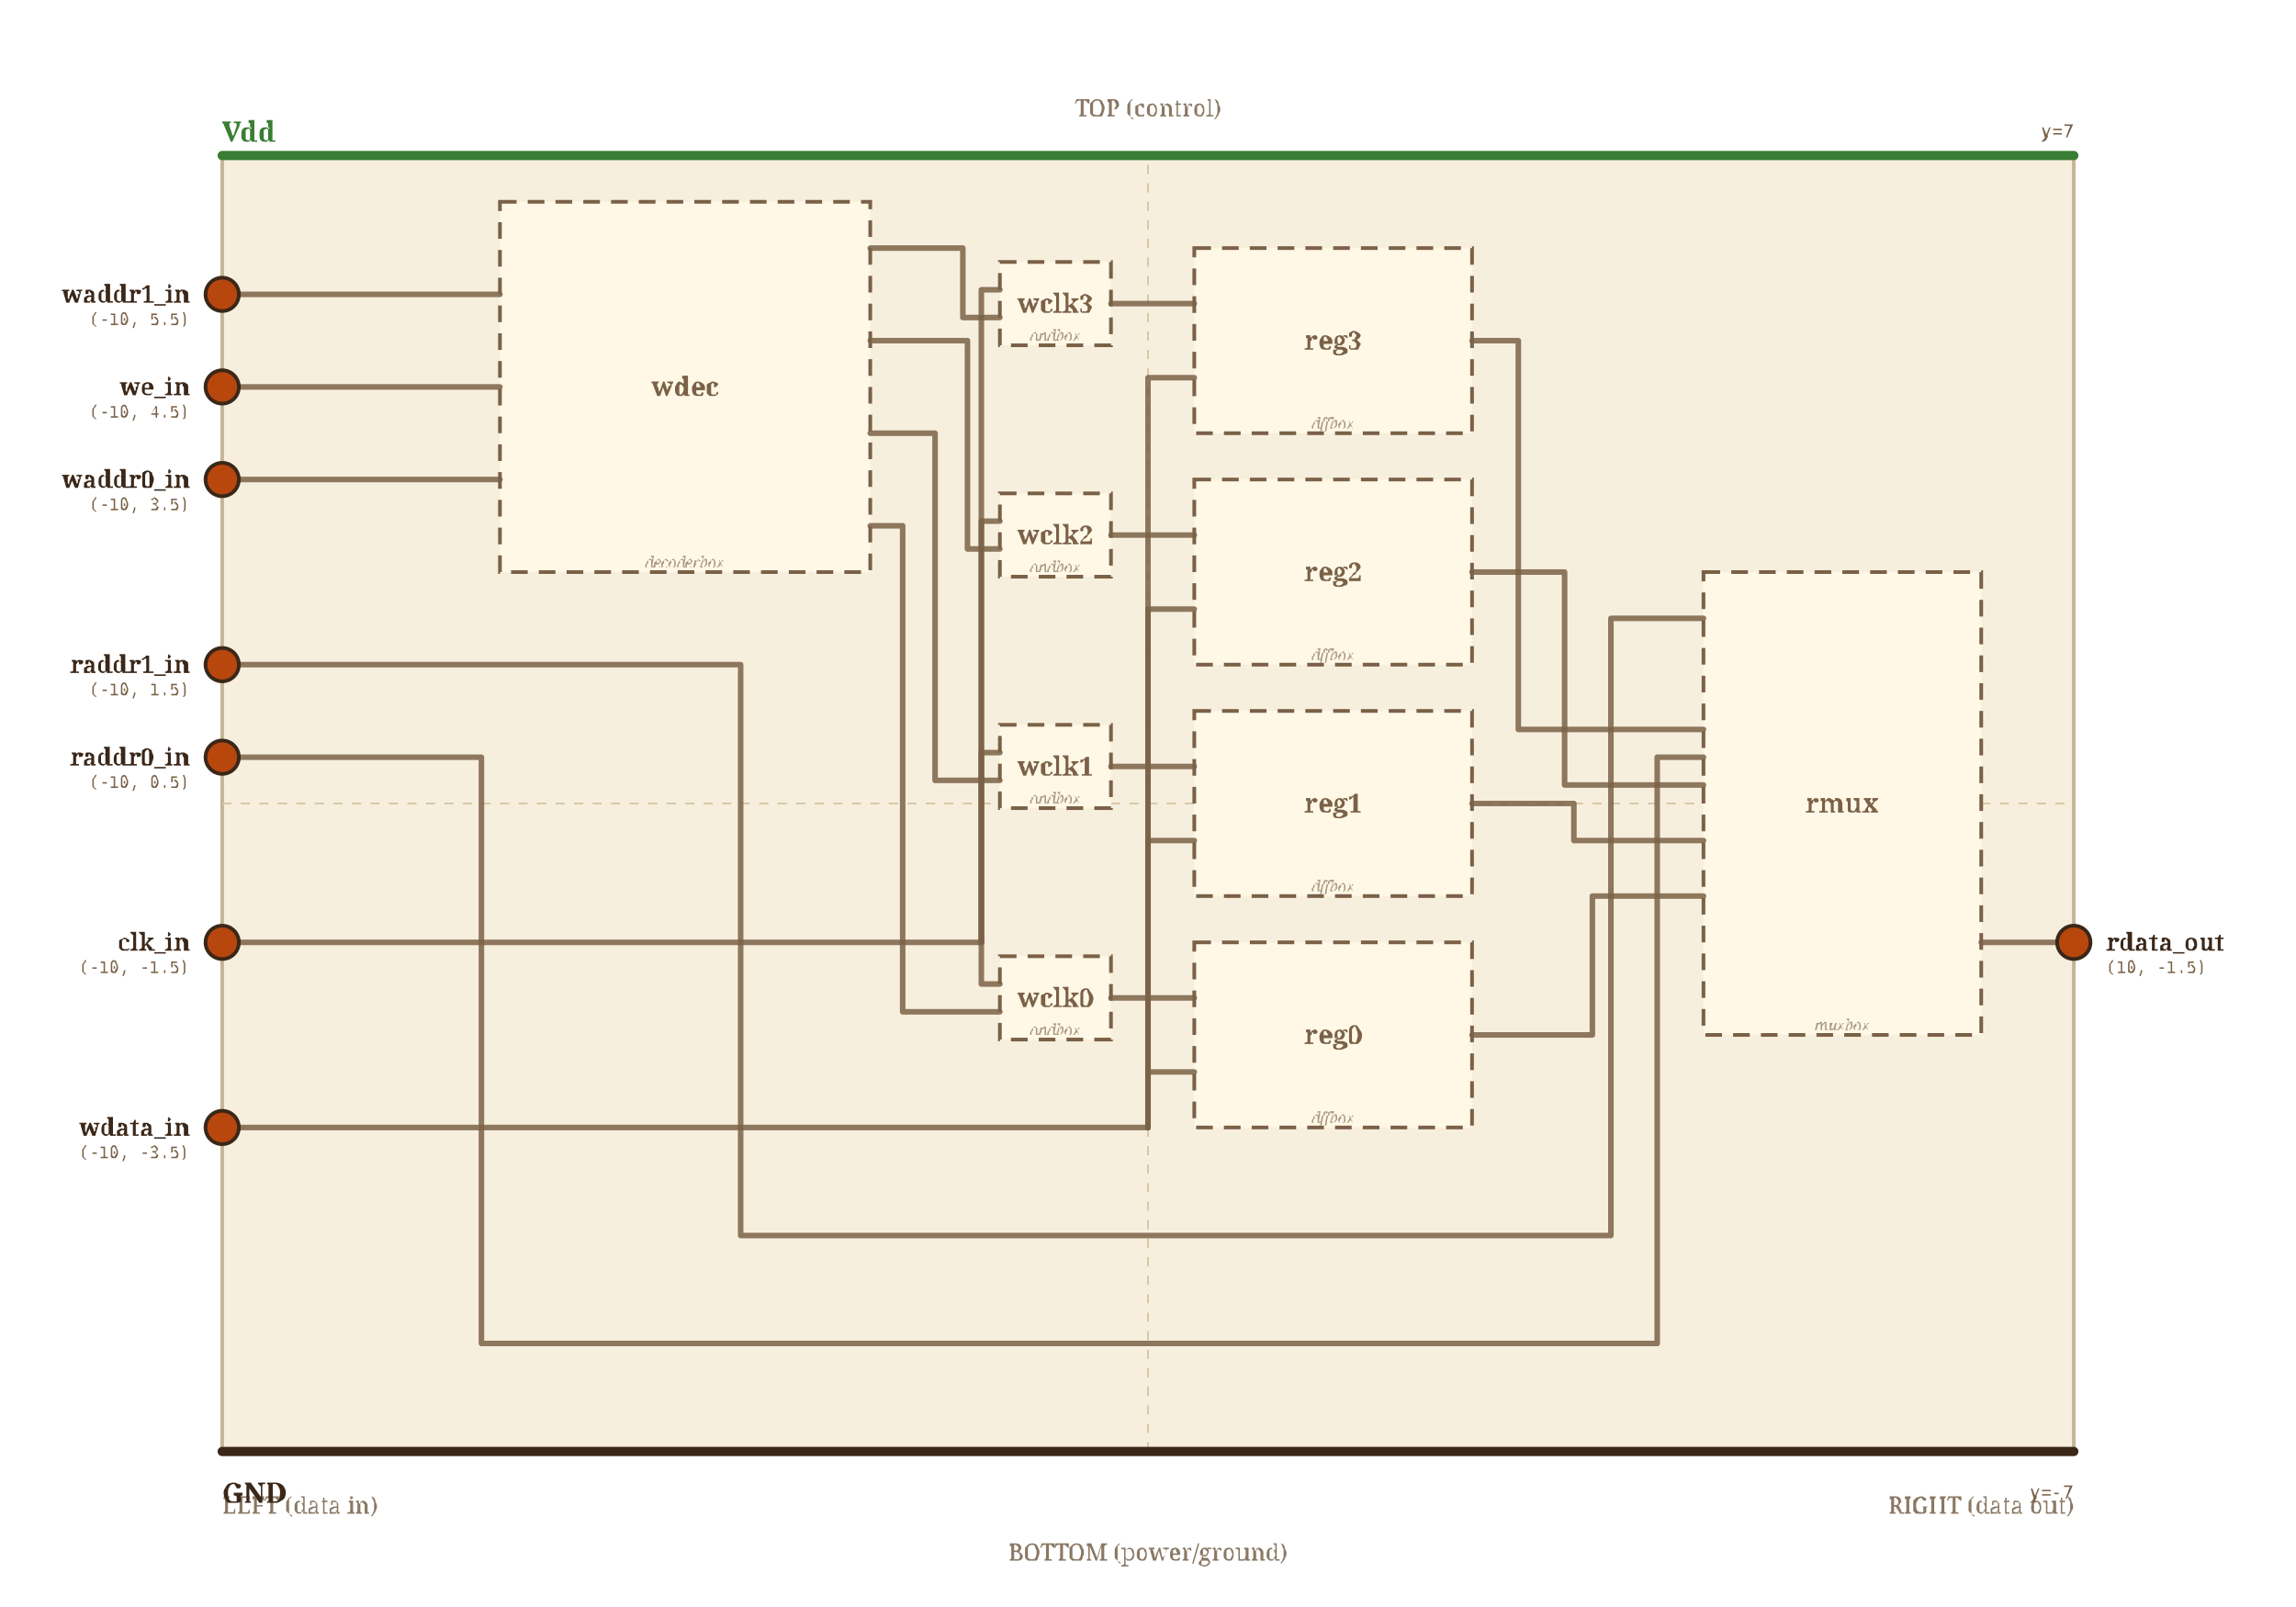
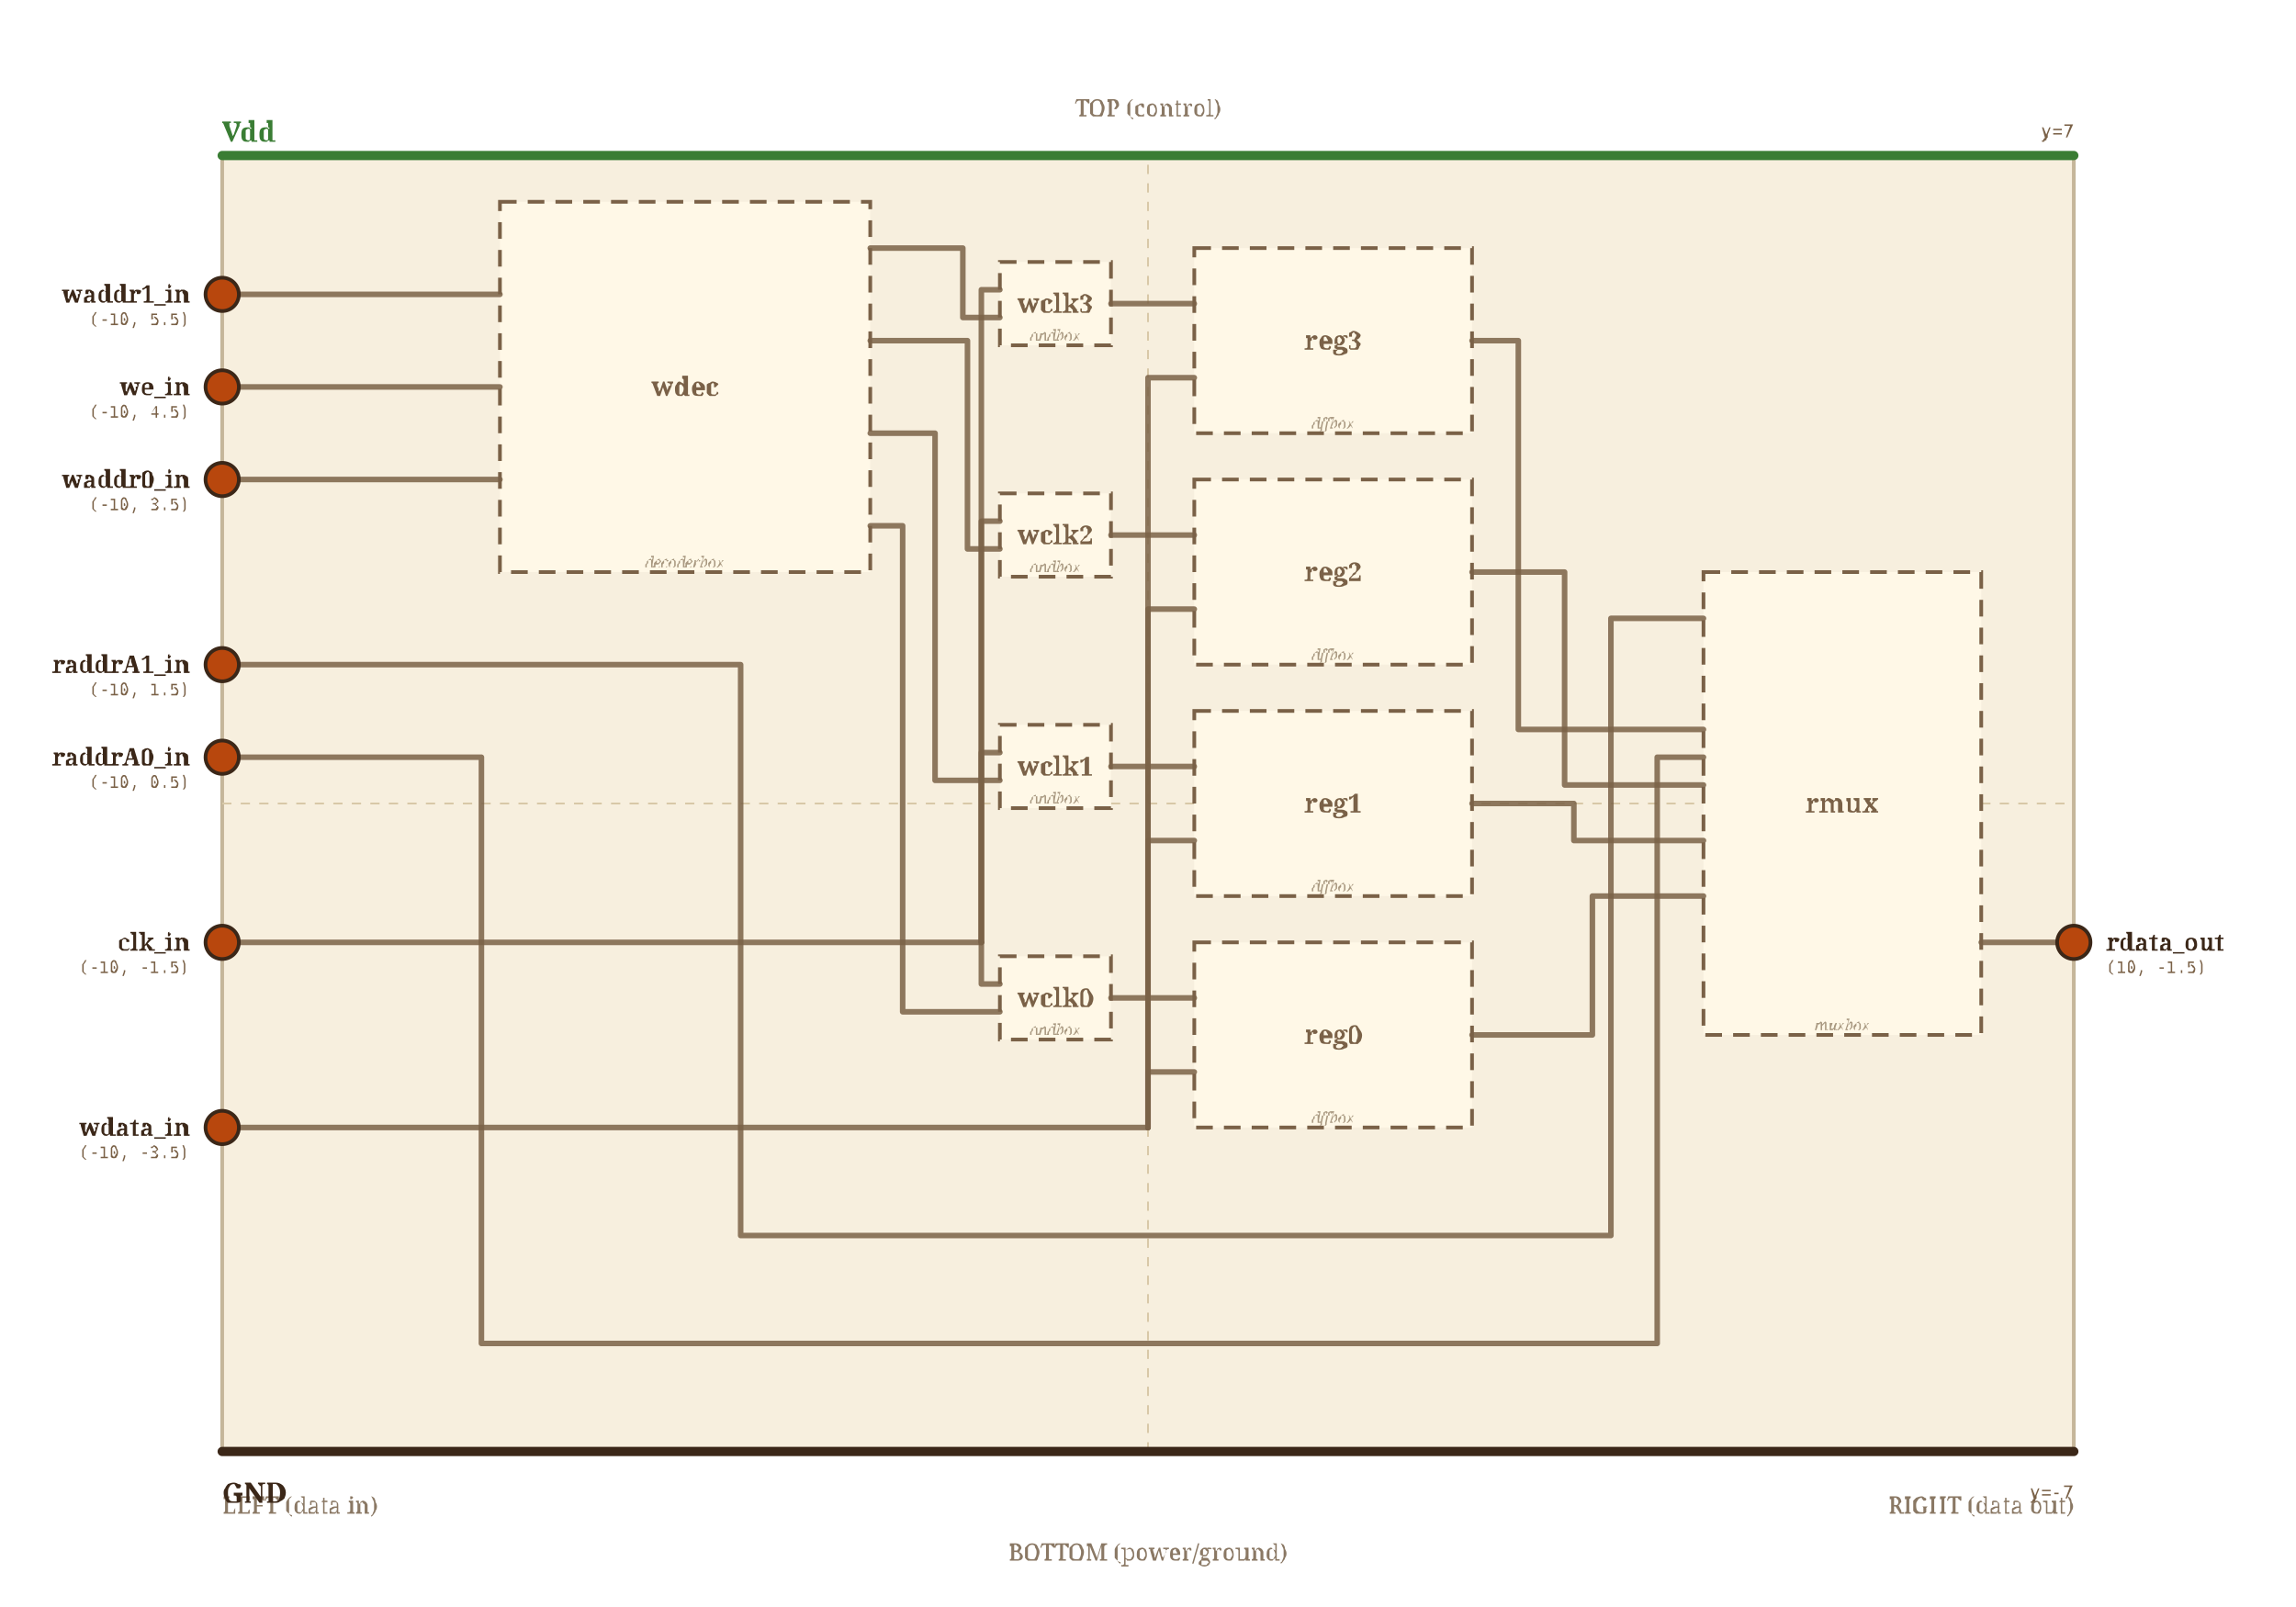
<svg xmlns="http://www.w3.org/2000/svg" viewBox="-12.4 -8.68 24.8 17.36" width="900" height="630">
  <rect x="-10" y="-7" width="20" height="14" fill="#f7efde" stroke="#c5b69a" stroke-width="0.04" />
  <line x1="0" y1="7" x2="0" y2="-7" stroke="#d8c8a8" stroke-width="0.02" stroke-dasharray="0.1,0.1" />
  <line x1="-10" y1="0" x2="10" y2="0" stroke="#d8c8a8" stroke-width="0.02" stroke-dasharray="0.1,0.1" />
  <text x="-10" y="7.672" font-size="0.25" fill="#8a7864" font-family="serif">LEFT (data in)</text>
  <text x="10" y="7.672" font-size="0.25" fill="#8a7864" font-family="serif" text-anchor="end">RIGHT (data out)</text>
  <text x="0" y="-7.42" font-size="0.25" fill="#8a7864" font-family="serif" text-anchor="middle">TOP (control)</text>
  <text x="0" y="8.176" font-size="0.25" fill="#8a7864" font-family="serif" text-anchor="middle">BOTTOM (power/ground)</text>
  <rect x="-7" y="-6.5" width="4" height="4" fill="#fff8e7" stroke="#7a6147" stroke-width="0.04" stroke-dasharray="0.18,0.12" />
  <text x="-5" y="-4.5" text-anchor="middle" dominant-baseline="middle" font-size="0.28" fill="#7a6147" font-family="serif" font-weight="bold">wdec</text>
  <text x="-5" y="-2.55" text-anchor="middle" dominant-baseline="alphabetic" font-size="0.16" fill="#a89880" font-family="serif" font-style="italic">decoderbox</text>
  <rect x="-1.6" y="-5.85" width="1.2" height="0.9" fill="#fff8e7" stroke="#7a6147" stroke-width="0.04" stroke-dasharray="0.18,0.12" />
  <text x="-1" y="-5.4" text-anchor="middle" dominant-baseline="middle" font-size="0.28" fill="#7a6147" font-family="serif" font-weight="bold">wclk3</text>
  <text x="-1" y="-5" text-anchor="middle" dominant-baseline="alphabetic" font-size="0.16" fill="#a89880" font-family="serif" font-style="italic">andbox</text>
  <rect x="-1.6" y="-3.35" width="1.2" height="0.9" fill="#fff8e7" stroke="#7a6147" stroke-width="0.04" stroke-dasharray="0.18,0.12" />
  <text x="-1" y="-2.9" text-anchor="middle" dominant-baseline="middle" font-size="0.28" fill="#7a6147" font-family="serif" font-weight="bold">wclk2</text>
  <text x="-1" y="-2.5" text-anchor="middle" dominant-baseline="alphabetic" font-size="0.16" fill="#a89880" font-family="serif" font-style="italic">andbox</text>
  <rect x="-1.6" y="-0.85" width="1.2" height="0.9" fill="#fff8e7" stroke="#7a6147" stroke-width="0.04" stroke-dasharray="0.18,0.12" />
  <text x="-1" y="-0.4" text-anchor="middle" dominant-baseline="middle" font-size="0.28" fill="#7a6147" font-family="serif" font-weight="bold">wclk1</text>
  <text x="-1" y="-1.3877787807814457e-17" text-anchor="middle" dominant-baseline="alphabetic" font-size="0.16" fill="#a89880" font-family="serif" font-style="italic">andbox</text>
  <rect x="-1.6" y="1.65" width="1.2" height="0.9" fill="#fff8e7" stroke="#7a6147" stroke-width="0.04" stroke-dasharray="0.18,0.12" />
  <text x="-1" y="2.1" text-anchor="middle" dominant-baseline="middle" font-size="0.28" fill="#7a6147" font-family="serif" font-weight="bold">wclk0</text>
  <text x="-1" y="2.5" text-anchor="middle" dominant-baseline="alphabetic" font-size="0.16" fill="#a89880" font-family="serif" font-style="italic">andbox</text>
  <rect x="0.5" y="-6" width="3" height="2" fill="#fff8e7" stroke="#7a6147" stroke-width="0.04" stroke-dasharray="0.18,0.12" />
  <text x="2" y="-5" text-anchor="middle" dominant-baseline="middle" font-size="0.28" fill="#7a6147" font-family="serif" font-weight="bold">reg3</text>
  <text x="2" y="-4.05" text-anchor="middle" dominant-baseline="alphabetic" font-size="0.16" fill="#a89880" font-family="serif" font-style="italic">dffbox</text>
  <rect x="0.5" y="-3.5" width="3" height="2" fill="#fff8e7" stroke="#7a6147" stroke-width="0.04" stroke-dasharray="0.18,0.12" />
  <text x="2" y="-2.5" text-anchor="middle" dominant-baseline="middle" font-size="0.28" fill="#7a6147" font-family="serif" font-weight="bold">reg2</text>
  <text x="2" y="-1.55" text-anchor="middle" dominant-baseline="alphabetic" font-size="0.16" fill="#a89880" font-family="serif" font-style="italic">dffbox</text>
  <rect x="0.5" y="-1" width="3" height="2" fill="#fff8e7" stroke="#7a6147" stroke-width="0.04" stroke-dasharray="0.18,0.12" />
  <text x="2" y="0" text-anchor="middle" dominant-baseline="middle" font-size="0.28" fill="#7a6147" font-family="serif" font-weight="bold">reg1</text>
  <text x="2" y="0.95" text-anchor="middle" dominant-baseline="alphabetic" font-size="0.16" fill="#a89880" font-family="serif" font-style="italic">dffbox</text>
  <rect x="0.5" y="1.5" width="3" height="2" fill="#fff8e7" stroke="#7a6147" stroke-width="0.04" stroke-dasharray="0.18,0.12" />
  <text x="2" y="2.5" text-anchor="middle" dominant-baseline="middle" font-size="0.28" fill="#7a6147" font-family="serif" font-weight="bold">reg0</text>
  <text x="2" y="3.45" text-anchor="middle" dominant-baseline="alphabetic" font-size="0.16" fill="#a89880" font-family="serif" font-style="italic">dffbox</text>
  <rect x="6" y="-2.5" width="3" height="5" fill="#fff8e7" stroke="#7a6147" stroke-width="0.04" stroke-dasharray="0.18,0.12" />
  <text x="7.5" y="0" text-anchor="middle" dominant-baseline="middle" font-size="0.28" fill="#7a6147" font-family="serif" font-weight="bold">rmux</text>
  <text x="7.5" y="2.45" text-anchor="middle" dominant-baseline="alphabetic" font-size="0.16" fill="#a89880" font-family="serif" font-style="italic">muxbox</text>
  <polyline points="-10.000,-5.500 -7.000,-5.500" fill="none" stroke="#7a6147" stroke-width="0.06" stroke-linejoin="round" stroke-linecap="round" opacity="0.85" />
  <polyline points="-10.000,-4.500 -7.000,-4.500" fill="none" stroke="#7a6147" stroke-width="0.06" stroke-linejoin="round" stroke-linecap="round" opacity="0.85" />
  <polyline points="-10.000,-3.500 -7.000,-3.500" fill="none" stroke="#7a6147" stroke-width="0.06" stroke-linejoin="round" stroke-linecap="round" opacity="0.85" />
  <polyline points="-3.000,-6.000 -2.000,-6.000 -2.000,-5.250 -1.600,-5.250" fill="none" stroke="#7a6147" stroke-width="0.06" stroke-linejoin="round" stroke-linecap="round" opacity="0.85" />
  <polyline points="-3.000,-5.000 -1.950,-5.000 -1.950,-2.750 -1.600,-2.750" fill="none" stroke="#7a6147" stroke-width="0.06" stroke-linejoin="round" stroke-linecap="round" opacity="0.85" />
  <polyline points="-3.000,-4.000 -2.300,-4.000 -2.300,-0.250 -1.600,-0.250" fill="none" stroke="#7a6147" stroke-width="0.06" stroke-linejoin="round" stroke-linecap="round" opacity="0.85" />
  <polyline points="-3.000,-3.000 -2.650,-3.000 -2.650,2.250 -1.600,2.250" fill="none" stroke="#7a6147" stroke-width="0.06" stroke-linejoin="round" stroke-linecap="round" opacity="0.85" />
  <polyline points="-10.000,1.500 -1.800,1.500" fill="none" stroke="#7a6147" stroke-width="0.06" stroke-linejoin="round" stroke-linecap="round" opacity="0.85" />
  <polyline points="-1.800,1.500 -1.800,-5.550 -1.600,-5.550" fill="none" stroke="#7a6147" stroke-width="0.06" stroke-linejoin="round" stroke-linecap="round" opacity="0.85" />
  <polyline points="-1.800,1.500 -1.800,-3.050 -1.600,-3.050" fill="none" stroke="#7a6147" stroke-width="0.06" stroke-linejoin="round" stroke-linecap="round" opacity="0.85" />
  <polyline points="-1.800,1.500 -1.800,-0.550 -1.600,-0.550" fill="none" stroke="#7a6147" stroke-width="0.06" stroke-linejoin="round" stroke-linecap="round" opacity="0.85" />
  <polyline points="-1.800,1.500 -1.800,1.950 -1.600,1.950" fill="none" stroke="#7a6147" stroke-width="0.06" stroke-linejoin="round" stroke-linecap="round" opacity="0.85" />
  <polyline points="-0.400,-5.400 0.500,-5.400" fill="none" stroke="#7a6147" stroke-width="0.06" stroke-linejoin="round" stroke-linecap="round" opacity="0.85" />
  <polyline points="-0.400,-2.900 0.500,-2.900" fill="none" stroke="#7a6147" stroke-width="0.06" stroke-linejoin="round" stroke-linecap="round" opacity="0.85" />
  <polyline points="-0.400,-0.400 0.500,-0.400" fill="none" stroke="#7a6147" stroke-width="0.06" stroke-linejoin="round" stroke-linecap="round" opacity="0.85" />
  <polyline points="-0.400,2.100 0.500,2.100" fill="none" stroke="#7a6147" stroke-width="0.06" stroke-linejoin="round" stroke-linecap="round" opacity="0.85" />
  <polyline points="-10.000,3.500 0.000,3.500" fill="none" stroke="#7a6147" stroke-width="0.06" stroke-linejoin="round" stroke-linecap="round" opacity="0.85" />
  <polyline points="0.000,3.500 0.000,-4.600 0.500,-4.600" fill="none" stroke="#7a6147" stroke-width="0.06" stroke-linejoin="round" stroke-linecap="round" opacity="0.85" />
  <polyline points="0.000,3.500 0.000,-2.100 0.500,-2.100" fill="none" stroke="#7a6147" stroke-width="0.06" stroke-linejoin="round" stroke-linecap="round" opacity="0.85" />
  <polyline points="0.000,3.500 0.000,0.400 0.500,0.400" fill="none" stroke="#7a6147" stroke-width="0.06" stroke-linejoin="round" stroke-linecap="round" opacity="0.85" />
  <polyline points="0.000,3.500 0.000,2.900 0.500,2.900" fill="none" stroke="#7a6147" stroke-width="0.06" stroke-linejoin="round" stroke-linecap="round" opacity="0.85" />
  <polyline points="3.500,-5.000 4.000,-5.000 4.000,-0.800 6.000,-0.800" fill="none" stroke="#7a6147" stroke-width="0.06" stroke-linejoin="round" stroke-linecap="round" opacity="0.85" />
  <polyline points="3.500,-2.500 4.500,-2.500 4.500,-0.200 6.000,-0.200" fill="none" stroke="#7a6147" stroke-width="0.06" stroke-linejoin="round" stroke-linecap="round" opacity="0.85" />
  <polyline points="3.500,0.000 4.600,0.000 4.600,0.400 6.000,0.400" fill="none" stroke="#7a6147" stroke-width="0.06" stroke-linejoin="round" stroke-linecap="round" opacity="0.85" />
  <polyline points="3.500,2.500 4.800,2.500 4.800,1.000 6.000,1.000" fill="none" stroke="#7a6147" stroke-width="0.06" stroke-linejoin="round" stroke-linecap="round" opacity="0.85" />
  <polyline points="-10.000,-1.500 -4.400,-1.500 -4.400,4.667 5.000,4.667 5.000,-2.000 6.000,-2.000" fill="none" stroke="#7a6147" stroke-width="0.06" stroke-linejoin="round" stroke-linecap="round" opacity="0.85" />
  <polyline points="-10.000,-0.500 -7.200,-0.500 -7.200,5.833 5.500,5.833 5.500,-0.500 6.000,-0.500" fill="none" stroke="#7a6147" stroke-width="0.06" stroke-linejoin="round" stroke-linecap="round" opacity="0.85" />
  <polyline points="9.000,1.500 10.000,1.500" fill="none" stroke="#7a6147" stroke-width="0.06" stroke-linejoin="round" stroke-linecap="round" opacity="0.85" />
  <circle cx="-10" cy="-5.5" r="0.18" fill="#b8470d" stroke="#3b2718" stroke-width="0.04" />
  <text x="-10.35" y="-5.5" text-anchor="end" dominant-baseline="middle" font-size="0.26" fill="#3b2718" font-family="serif" font-weight="600">waddr1_in</text>
  <text x="-10.35" y="-5.22" text-anchor="end" dominant-baseline="middle" font-size="0.18" fill="#7a6147" font-family="monospace">(-10, 5.5)</text>
  <circle cx="-10" cy="-4.5" r="0.18" fill="#b8470d" stroke="#3b2718" stroke-width="0.04" />
  <text x="-10.35" y="-4.5" text-anchor="end" dominant-baseline="middle" font-size="0.26" fill="#3b2718" font-family="serif" font-weight="600">we_in</text>
  <text x="-10.35" y="-4.22" text-anchor="end" dominant-baseline="middle" font-size="0.18" fill="#7a6147" font-family="monospace">(-10, 4.5)</text>
  <circle cx="-10" cy="-3.5" r="0.18" fill="#b8470d" stroke="#3b2718" stroke-width="0.04" />
  <text x="-10.35" y="-3.5" text-anchor="end" dominant-baseline="middle" font-size="0.26" fill="#3b2718" font-family="serif" font-weight="600">waddr0_in</text>
  <text x="-10.35" y="-3.22" text-anchor="end" dominant-baseline="middle" font-size="0.18" fill="#7a6147" font-family="monospace">(-10, 3.5)</text>
  <circle cx="-10" cy="-1.5" r="0.18" fill="#b8470d" stroke="#3b2718" stroke-width="0.04" />
-   <text x="-10.35" y="-1.5" text-anchor="end" dominant-baseline="middle" font-size="0.26" fill="#3b2718" font-family="serif" font-weight="600">raddr1_in</text>
+   <text x="-10.35" y="-1.5" text-anchor="end" dominant-baseline="middle" font-size="0.26" fill="#3b2718" font-family="serif" font-weight="600">raddrA1_in</text>
  <text x="-10.35" y="-1.22" text-anchor="end" dominant-baseline="middle" font-size="0.18" fill="#7a6147" font-family="monospace">(-10, 1.5)</text>
  <circle cx="-10" cy="-0.5" r="0.18" fill="#b8470d" stroke="#3b2718" stroke-width="0.04" />
-   <text x="-10.35" y="-0.5" text-anchor="end" dominant-baseline="middle" font-size="0.26" fill="#3b2718" font-family="serif" font-weight="600">raddr0_in</text>
+   <text x="-10.35" y="-0.5" text-anchor="end" dominant-baseline="middle" font-size="0.26" fill="#3b2718" font-family="serif" font-weight="600">raddrA0_in</text>
  <text x="-10.35" y="-0.22" text-anchor="end" dominant-baseline="middle" font-size="0.18" fill="#7a6147" font-family="monospace">(-10, 0.5)</text>
  <circle cx="-10" cy="1.5" r="0.18" fill="#b8470d" stroke="#3b2718" stroke-width="0.04" />
  <text x="-10.35" y="1.5" text-anchor="end" dominant-baseline="middle" font-size="0.26" fill="#3b2718" font-family="serif" font-weight="600">clk_in</text>
  <text x="-10.35" y="1.78" text-anchor="end" dominant-baseline="middle" font-size="0.18" fill="#7a6147" font-family="monospace">(-10, -1.5)</text>
  <circle cx="-10" cy="3.5" r="0.18" fill="#b8470d" stroke="#3b2718" stroke-width="0.04" />
  <text x="-10.35" y="3.5" text-anchor="end" dominant-baseline="middle" font-size="0.26" fill="#3b2718" font-family="serif" font-weight="600">wdata_in</text>
  <text x="-10.35" y="3.78" text-anchor="end" dominant-baseline="middle" font-size="0.18" fill="#7a6147" font-family="monospace">(-10, -3.5)</text>
  <circle cx="10" cy="1.5" r="0.18" fill="#b8470d" stroke="#3b2718" stroke-width="0.04" />
  <text x="10.35" y="1.5" text-anchor="start" dominant-baseline="middle" font-size="0.26" fill="#3b2718" font-family="serif" font-weight="600">rdata_out</text>
  <text x="10.35" y="1.78" text-anchor="start" dominant-baseline="middle" font-size="0.18" fill="#7a6147" font-family="monospace">(10, -1.5)</text>
  <line x1="-10" y1="-7" x2="10" y2="-7" stroke="#3a7d34" stroke-width="0.10" stroke-linecap="round" />
  <text x="-10" y="-7.25" text-anchor="start" dominant-baseline="middle" font-size="0.30" fill="#3a7d34" font-family="serif" font-weight="700">Vdd</text>
  <text x="10" y="-7.25" text-anchor="end" dominant-baseline="middle" font-size="0.20" fill="#7a6147" font-family="monospace">y=7</text>
  <line x1="-10" y1="7" x2="10" y2="7" stroke="#3b2718" stroke-width="0.10" stroke-linecap="round" />
  <text x="-10" y="7.45" text-anchor="start" dominant-baseline="middle" font-size="0.30" fill="#3b2718" font-family="serif" font-weight="700">GND</text>
  <text x="10" y="7.45" text-anchor="end" dominant-baseline="middle" font-size="0.20" fill="#7a6147" font-family="monospace">y=-7</text>
</svg>
